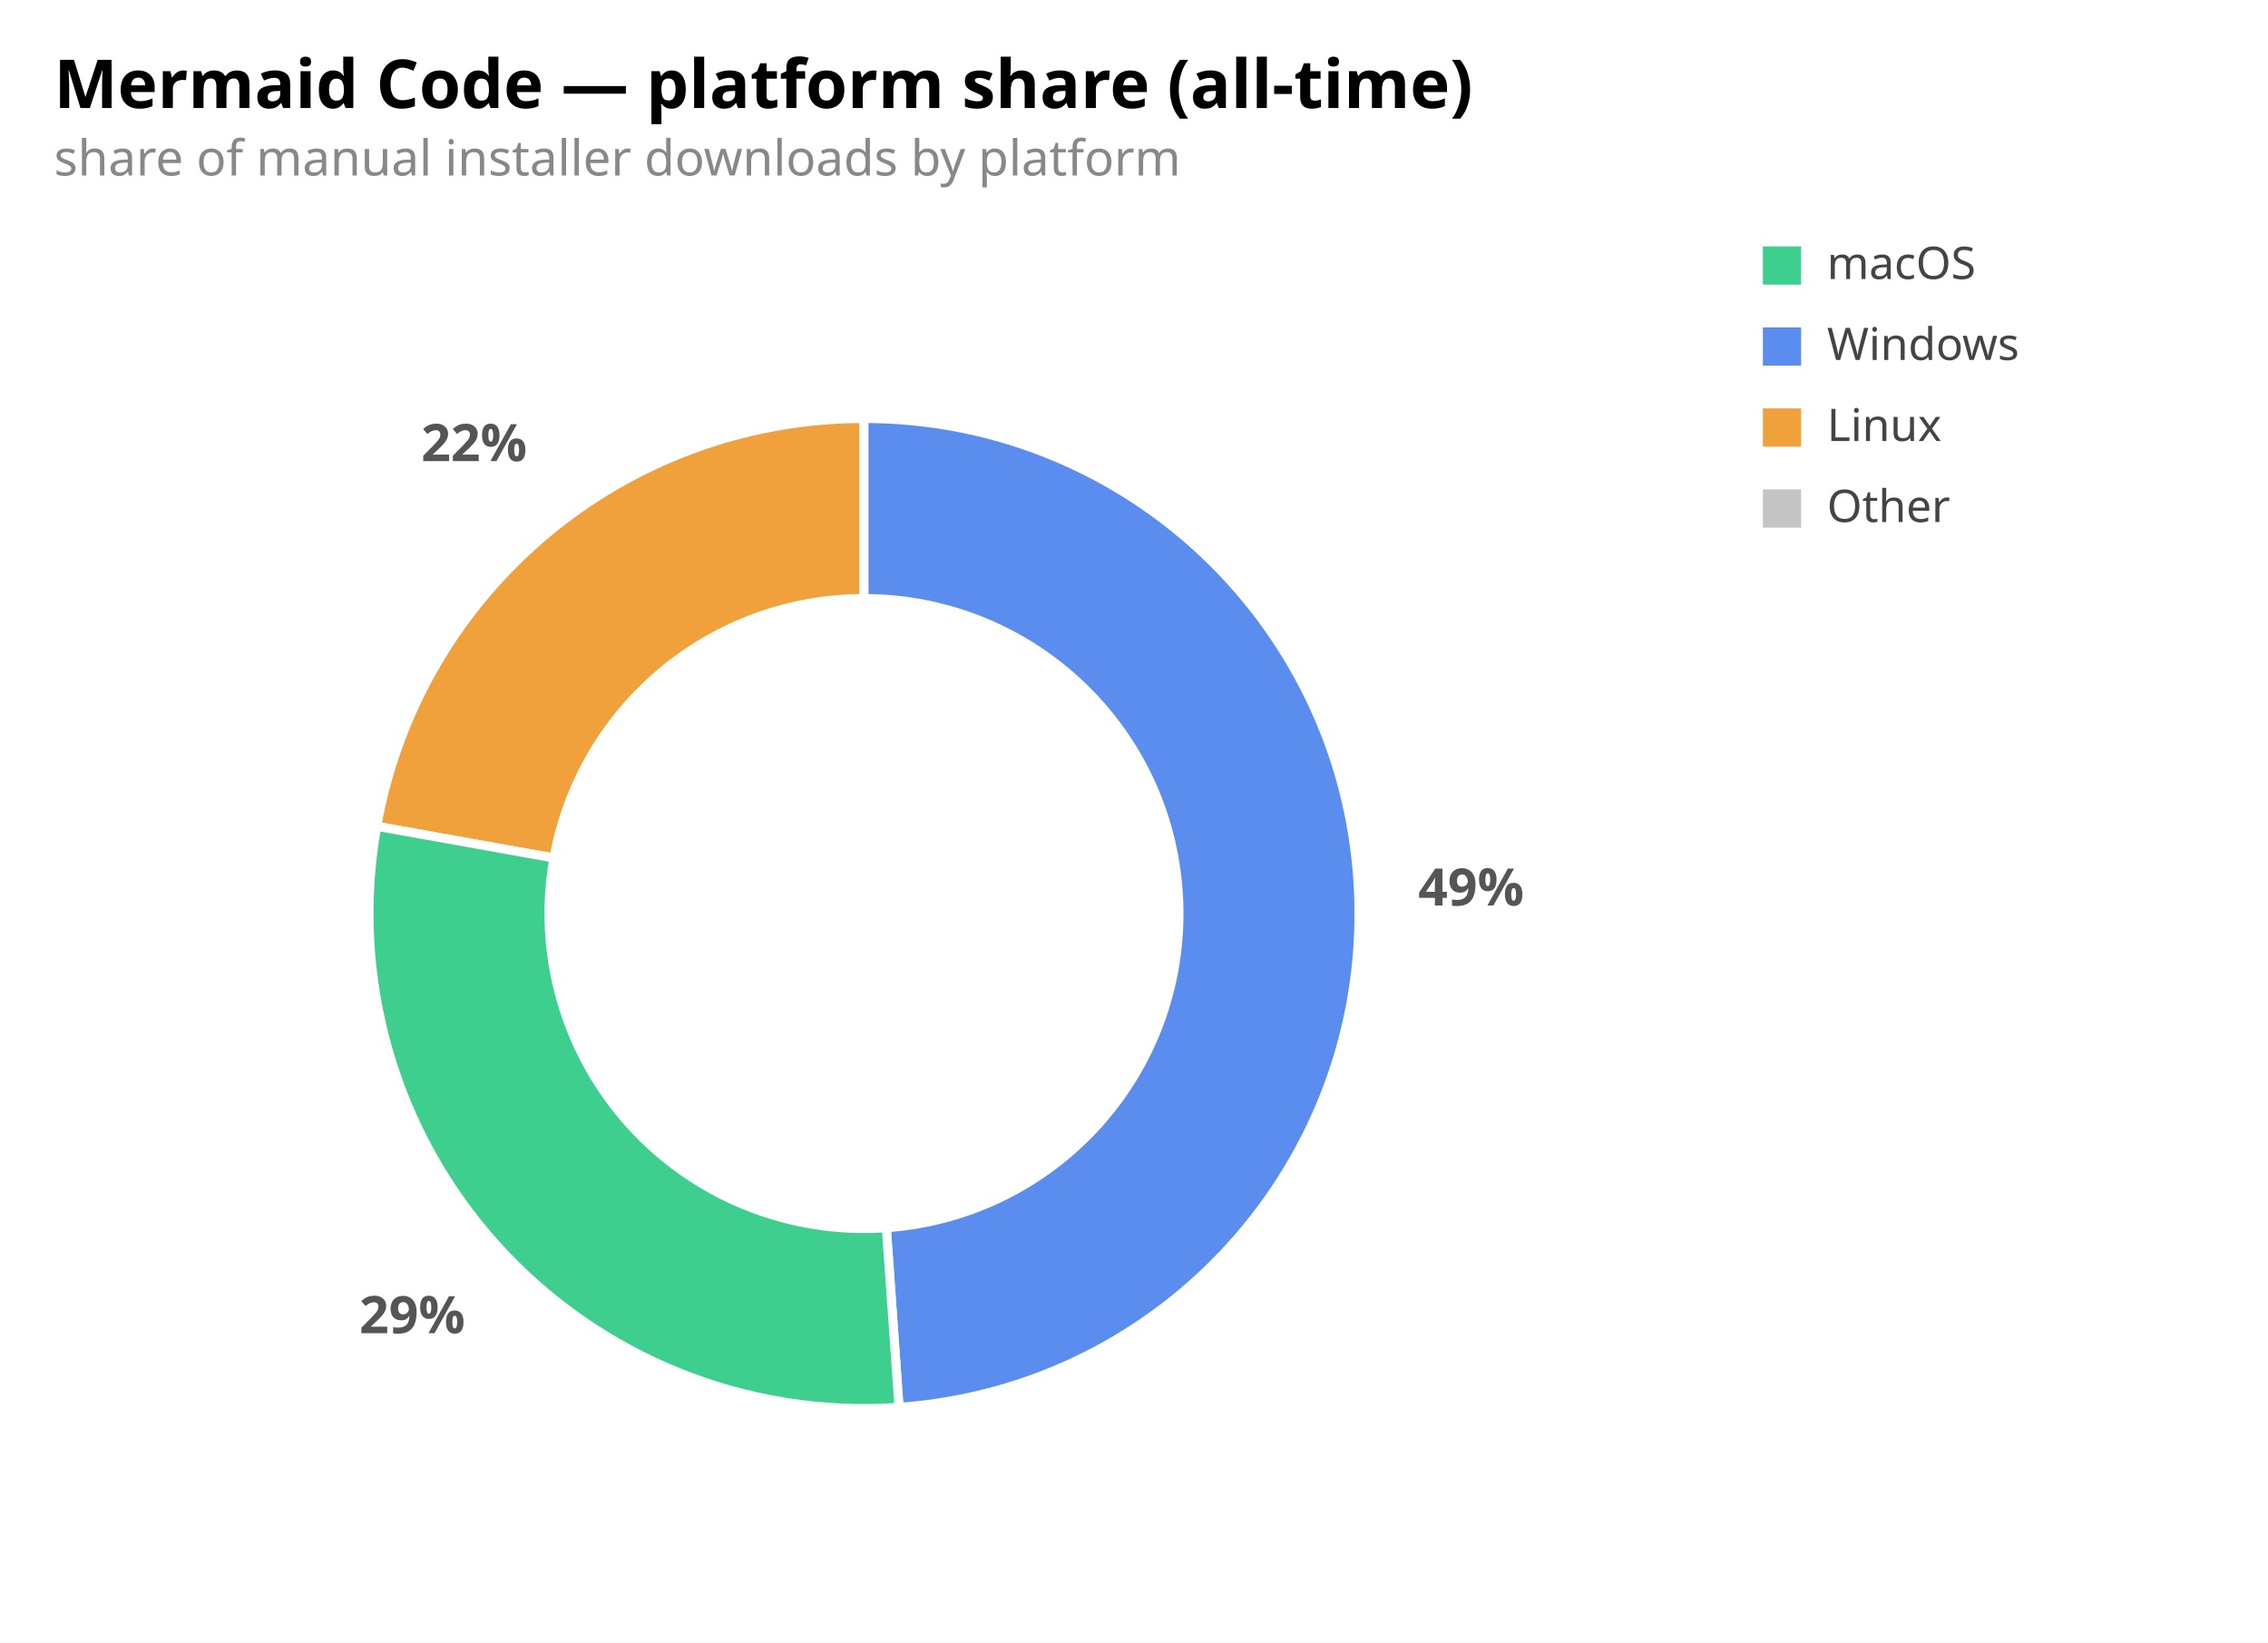
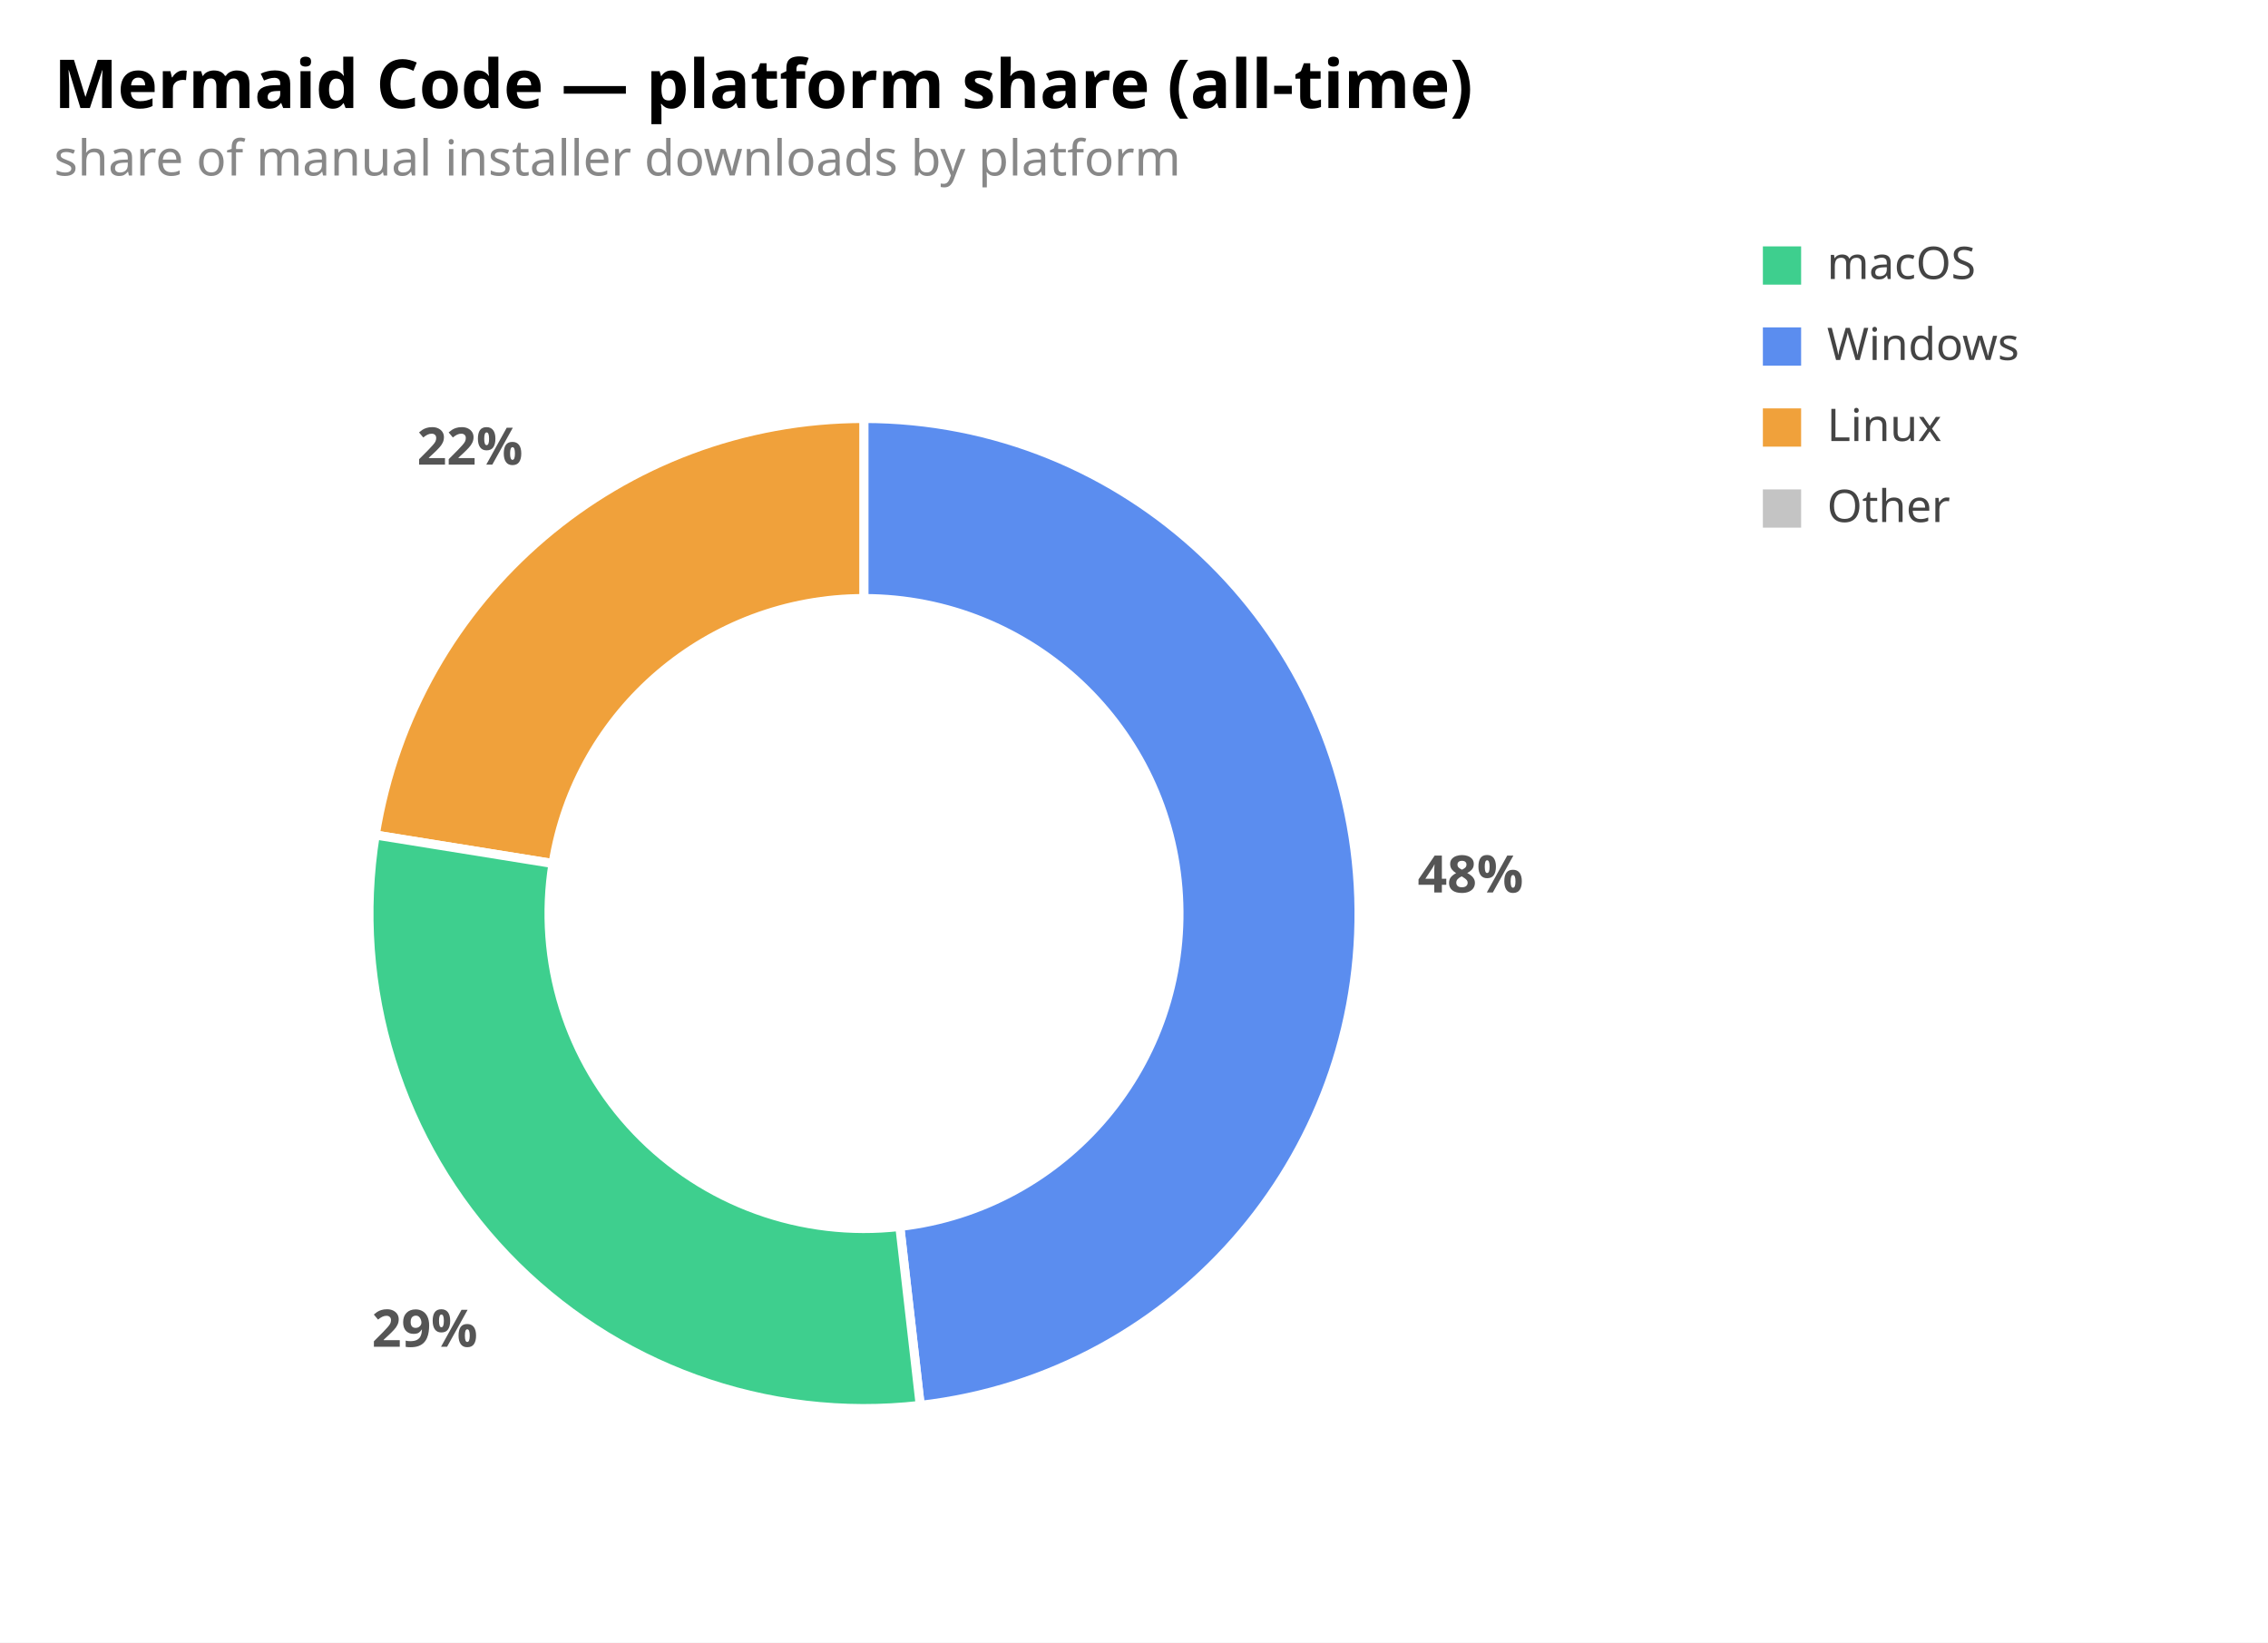
<svg xmlns="http://www.w3.org/2000/svg" version="1.1" class="marks" width="504" height="365" viewBox="0 0 504 365">
  <rect width="504" height="365" fill="white" />
  <g fill="none" stroke-miterlimit="4" transform="translate(12,53)">
    <g class="mark-group role-frame root" role="graphics-object" aria-roledescription="group mark container">
      <g transform="translate(0,0)">
        <path class="background" aria-hidden="true" d="M0,0h360v300h-360Z" />
        <g>
          <g class="mark-arc role-mark layer_0_marks" role="graphics-object" aria-roledescription="arc mark container">
-             <path aria-label="downloads: 59; platform: Linux" role="graphics-symbol" aria-roledescription="arc mark" transform="translate(180,150)" d="M0,-110A110,110,0,0,0,-108.278,-19.386L-68.904,-12.336A70,70,0,0,1,0,-70Z" fill="#f0a13b" stroke="white" stroke-width="2" />
-             <path aria-label="downloads: 130; platform: Windows" role="graphics-symbol" aria-roledescription="arc mark" transform="translate(180,150)" d="M7.788,109.724A110,110,0,0,0,0,-110L0,-70A70,70,0,0,1,4.956,69.824Z" fill="#5b8def" stroke="white" stroke-width="2" />
-             <path aria-label="downloads: 77; platform: macOS" role="graphics-symbol" aria-roledescription="arc mark" transform="translate(180,150)" d="M-108.278,-19.386A110,110,0,0,0,7.788,109.724L4.956,69.824A70,70,0,0,1,-68.904,-12.336Z" fill="#3ecf8e" stroke="white" stroke-width="2" />
+             <path aria-label="downloads: 62; platform: Linux" role="graphics-symbol" aria-roledescription="arc mark" transform="translate(180,150)" d="M0,-110A110,110,0,0,0,-108.606,-17.455L-69.113,-11.108A70,70,0,0,1,0,-70Z" fill="#f0a13b" stroke="white" stroke-width="2" />
+             <path aria-label="downloads: 133; platform: Windows" role="graphics-symbol" aria-roledescription="arc mark" transform="translate(180,150)" d="M12.494,109.288A110,110,0,0,0,0,-110L0,-70A70,70,0,0,1,7.951,69.547Z" fill="#5b8def" stroke="white" stroke-width="2" />
+             <path aria-label="downloads: 81; platform: macOS" role="graphics-symbol" aria-roledescription="arc mark" transform="translate(180,150)" d="M-108.606,-17.455A110,110,0,0,0,12.494,109.288L7.951,69.547A70,70,0,0,1,-69.113,-11.108Z" fill="#3ecf8e" stroke="white" stroke-width="2" />
          </g>
          <g class="mark-text role-mark layer_1_marks" role="graphics-object" aria-roledescription="text mark container">
-             <text aria-label="downloads: 59; platform: Linux; frac: 22%" role="graphics-symbol" aria-roledescription="text mark" text-anchor="middle" transform="translate(93.35946,49.47021)" font-family="sans-serif" font-size="11.5px" font-weight="600" fill="#555" opacity="1">22%</text>
-             <text aria-label="downloads: 130; platform: Windows; frac: 49%" role="graphics-symbol" aria-roledescription="text mark" text-anchor="middle" transform="translate(314.9153,148.2177)" font-family="sans-serif" font-size="11.5px" font-weight="600" fill="#555" opacity="1">49%</text>
-             <text aria-label="downloads: 77; platform: macOS; frac: 29%" role="graphics-symbol" aria-roledescription="text mark" text-anchor="middle" transform="translate(79.60435,243.2536)" font-family="sans-serif" font-size="11.5px" font-weight="600" fill="#555" opacity="1">29%</text>
+             <text aria-label="downloads: 62; platform: Linux; frac: 22%" role="graphics-symbol" aria-roledescription="text mark" text-anchor="middle" transform="translate(92.44142,50.24546)" font-family="sans-serif" font-size="11.5px" font-weight="600" fill="#555" opacity="1">22%</text>
+             <text aria-label="downloads: 133; platform: Windows; frac: 48%" role="graphics-symbol" aria-roledescription="text mark" text-anchor="middle" transform="translate(314.7814,145.3209)" font-family="sans-serif" font-size="11.5px" font-weight="600" fill="#555" opacity="1">48%</text>
+             <text aria-label="downloads: 81; platform: macOS; frac: 29%" role="graphics-symbol" aria-roledescription="text mark" text-anchor="middle" transform="translate(82.39236,246.2617)" font-family="sans-serif" font-size="11.5px" font-weight="600" fill="#555" opacity="1">29%</text>
          </g>
          <g class="mark-group role-legend" role="graphics-symbol" aria-roledescription="legend" aria-label="Symbol legend for fill color with 4 values: macOS, Windows, Linux, Other">
            <g transform="translate(378,0)">
              <path class="background" aria-hidden="true" d="M0,0h72v68h-72Z" pointer-events="none" />
              <g>
                <g class="mark-group role-legend-entry">
                  <g transform="translate(0,0)">
                    <path class="background" aria-hidden="true" d="M0,0h0v0h0Z" pointer-events="none" />
                    <g>
                      <g class="mark-group role-scope" role="graphics-object" aria-roledescription="group mark container">
                        <g transform="translate(0,0)">
                          <path class="background" aria-hidden="true" d="M0,0h72v14h-72Z" pointer-events="none" opacity="1" />
                          <g>
                            <g class="mark-symbol role-legend-symbol" pointer-events="none">
                              <path transform="translate(6,6)" d="M-5,-5h10v10h-10Z" fill="#3ecf8e" stroke="white" stroke-width="1.5" opacity="1" />
                            </g>
                            <g class="mark-text role-legend-label" pointer-events="none">
                              <text text-anchor="start" transform="translate(16,9)" font-family="sans-serif" font-size="10px" fill="#444" opacity="1">macOS</text>
                            </g>
                          </g>
                          <path class="foreground" aria-hidden="true" d="" pointer-events="none" display="none" />
                        </g>
                        <g transform="translate(0,18)">
                          <path class="background" aria-hidden="true" d="M0,0h72v14h-72Z" pointer-events="none" opacity="1" />
                          <g>
                            <g class="mark-symbol role-legend-symbol" pointer-events="none">
                              <path transform="translate(6,6)" d="M-5,-5h10v10h-10Z" fill="#5b8def" stroke="white" stroke-width="1.5" opacity="1" />
                            </g>
                            <g class="mark-text role-legend-label" pointer-events="none">
                              <text text-anchor="start" transform="translate(16,9)" font-family="sans-serif" font-size="10px" fill="#444" opacity="1">Windows</text>
                            </g>
                          </g>
                          <path class="foreground" aria-hidden="true" d="" pointer-events="none" display="none" />
                        </g>
                        <g transform="translate(0,36)">
                          <path class="background" aria-hidden="true" d="M0,0h72v14h-72Z" pointer-events="none" opacity="1" />
                          <g>
                            <g class="mark-symbol role-legend-symbol" pointer-events="none">
                              <path transform="translate(6,6)" d="M-5,-5h10v10h-10Z" fill="#f0a13b" stroke="white" stroke-width="1.5" opacity="1" />
                            </g>
                            <g class="mark-text role-legend-label" pointer-events="none">
                              <text text-anchor="start" transform="translate(16,9)" font-family="sans-serif" font-size="10px" fill="#444" opacity="1">Linux</text>
                            </g>
                          </g>
                          <path class="foreground" aria-hidden="true" d="" pointer-events="none" display="none" />
                        </g>
                        <g transform="translate(0,54)">
                          <path class="background" aria-hidden="true" d="M0,0h72v14h-72Z" pointer-events="none" opacity="1" />
                          <g>
                            <g class="mark-symbol role-legend-symbol" pointer-events="none">
                              <path transform="translate(6,6)" d="M-5,-5h10v10h-10Z" fill="#c4c4c4" stroke="white" stroke-width="1.5" opacity="1" />
                            </g>
                            <g class="mark-text role-legend-label" pointer-events="none">
                              <text text-anchor="start" transform="translate(16,9)" font-family="sans-serif" font-size="10px" fill="#444" opacity="1">Other</text>
                            </g>
                          </g>
                          <path class="foreground" aria-hidden="true" d="" pointer-events="none" display="none" />
                        </g>
                      </g>
                    </g>
                    <path class="foreground" aria-hidden="true" d="" pointer-events="none" display="none" />
                  </g>
                </g>
              </g>
              <path class="foreground" aria-hidden="true" d="" pointer-events="none" display="none" />
            </g>
          </g>
          <g class="mark-group role-title">
            <g transform="translate(0,-41)">
              <path class="background" aria-hidden="true" d="M0,0h0v0h0Z" pointer-events="none" />
              <g>
                <g class="mark-text role-title-text" role="graphics-symbol" aria-roledescription="title" aria-label="Title text 'Mermaid Code — platform share (all-time)'" pointer-events="none">
                  <text text-anchor="start" transform="translate(0,12)" font-family="sans-serif" font-size="15px" font-weight="600" fill="#000" opacity="1">Mermaid Code — platform share (all-time)</text>
                </g>
                <g class="mark-text role-title-subtitle" role="graphics-symbol" aria-roledescription="subtitle" aria-label="Subtitle text 'share of manual installer downloads by platform'" pointer-events="none">
                  <text text-anchor="start" transform="translate(0,27)" font-family="sans-serif" font-size="11px" fill="#888" opacity="1">share of manual installer downloads by platform</text>
                </g>
              </g>
              <path class="foreground" aria-hidden="true" d="" pointer-events="none" display="none" />
            </g>
          </g>
        </g>
        <path class="foreground" aria-hidden="true" d="" display="none" />
      </g>
    </g>
  </g>
</svg>
